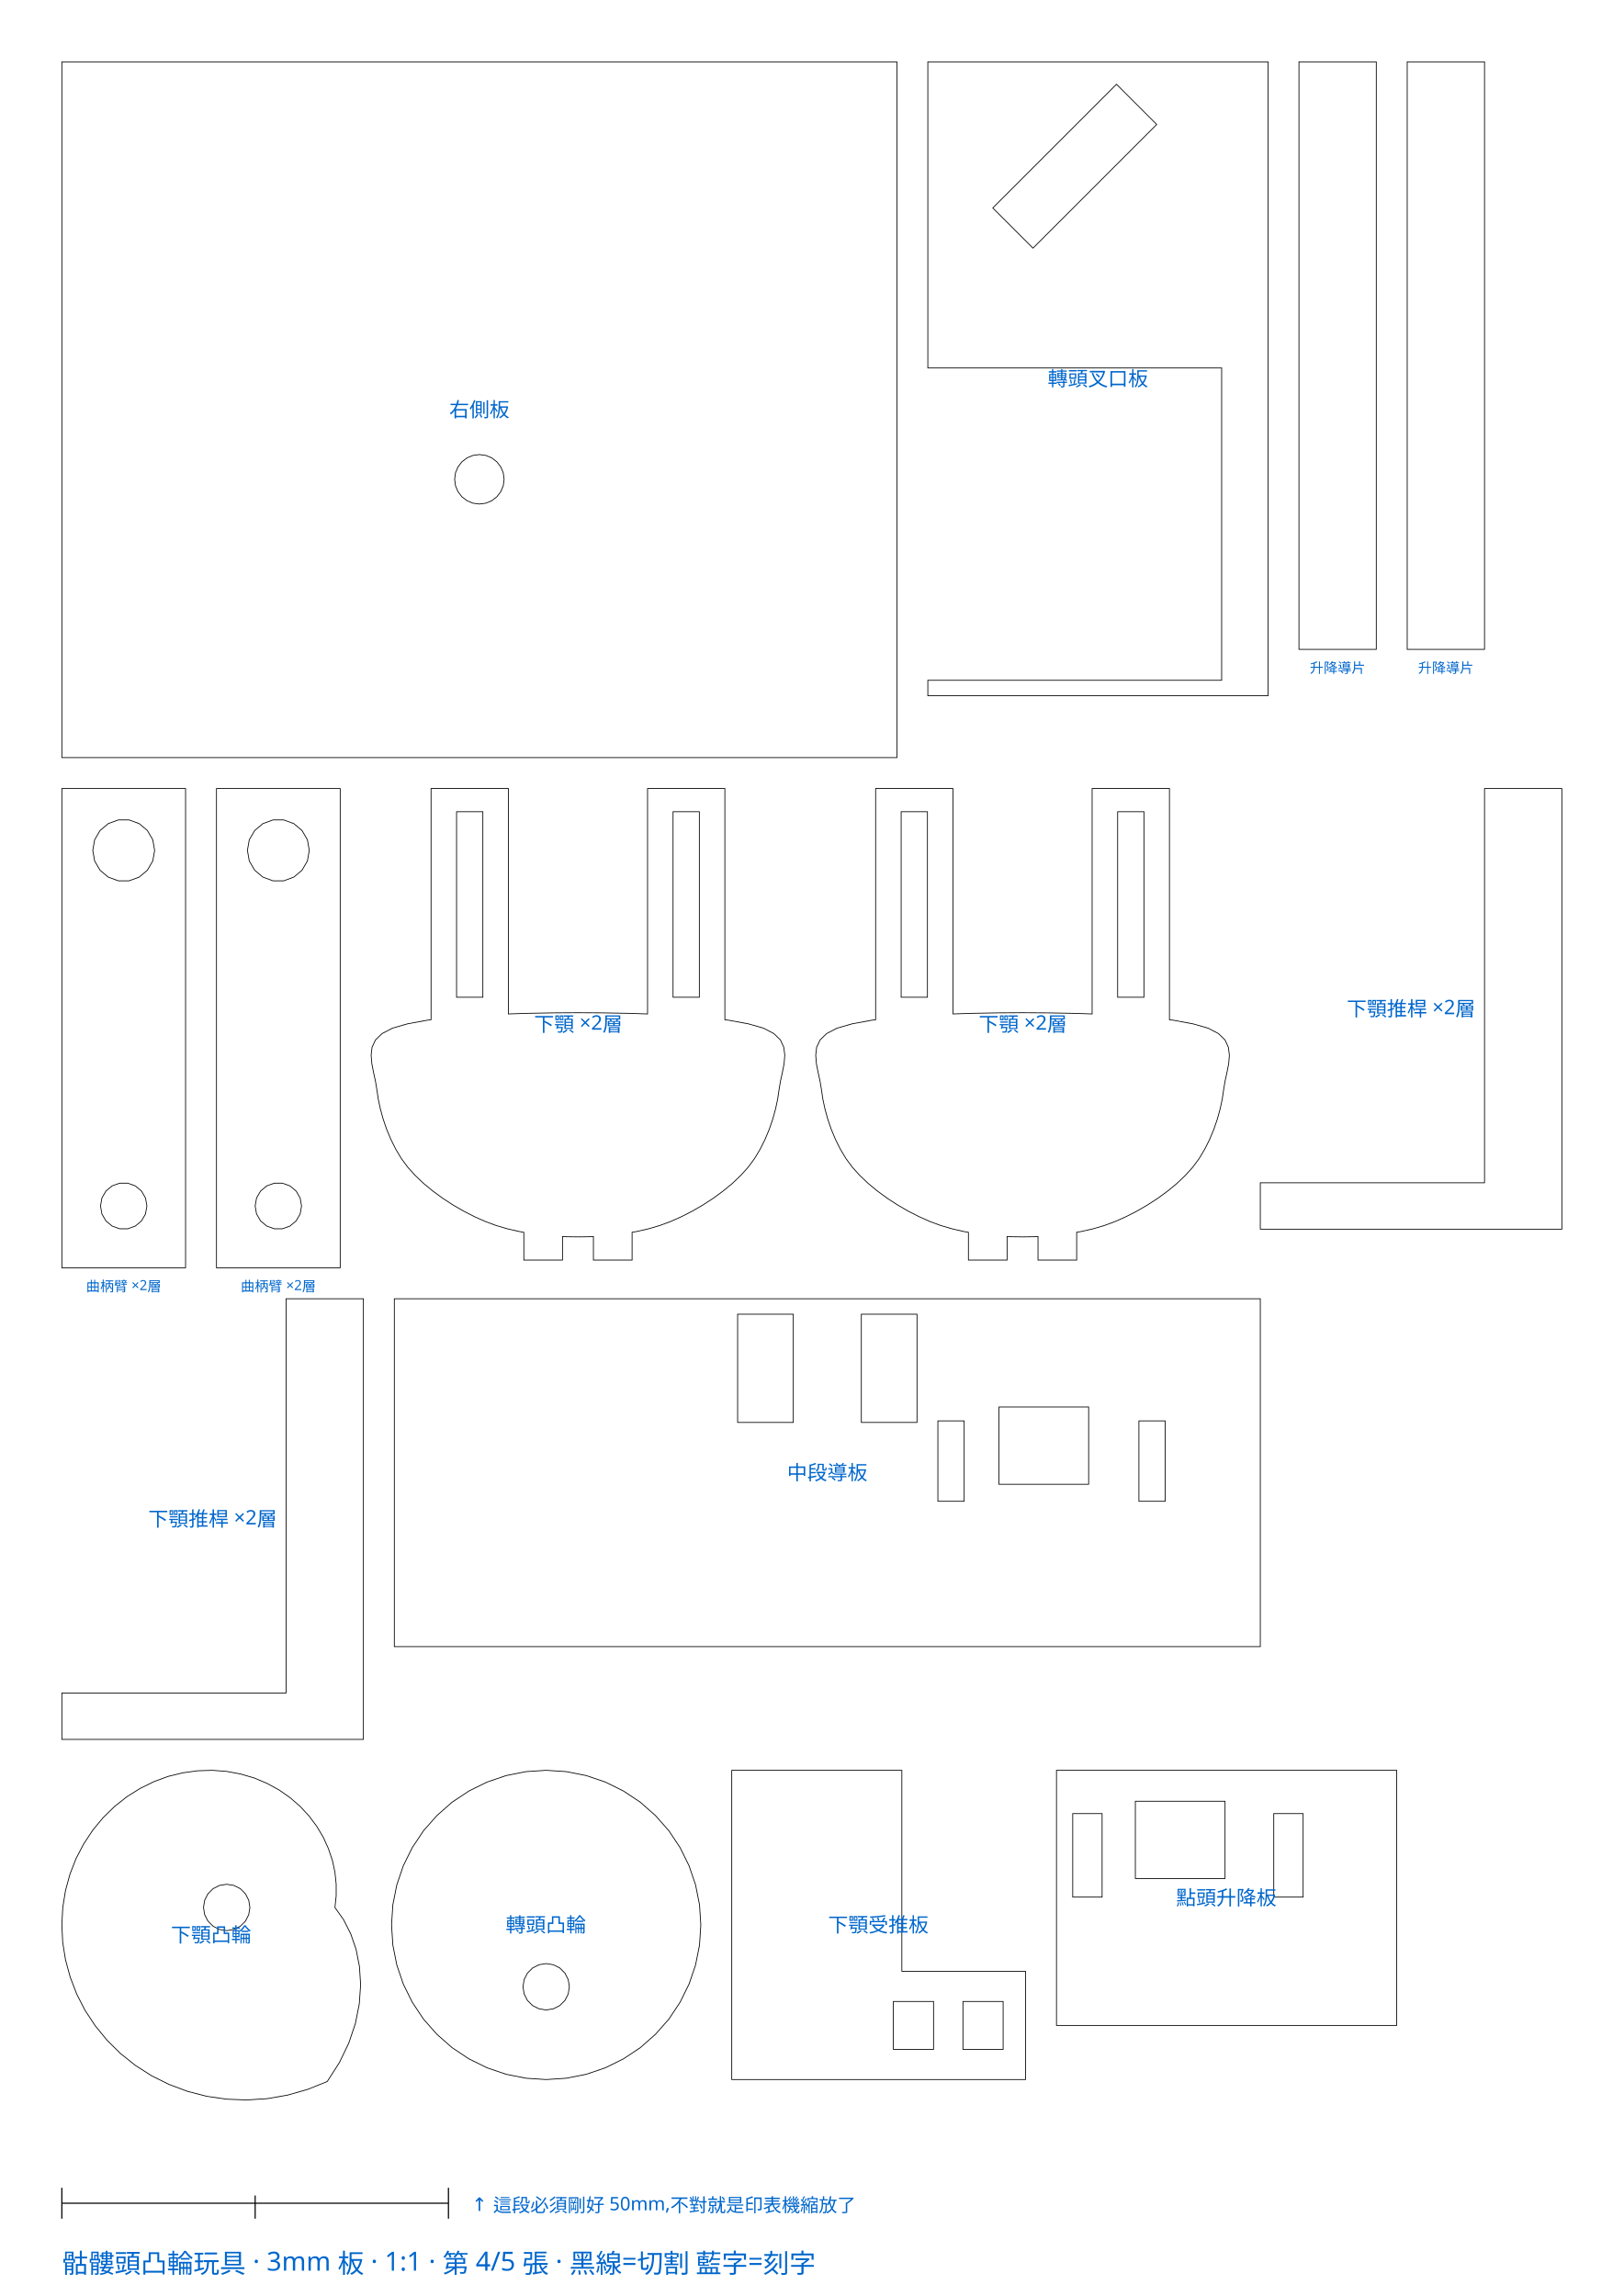
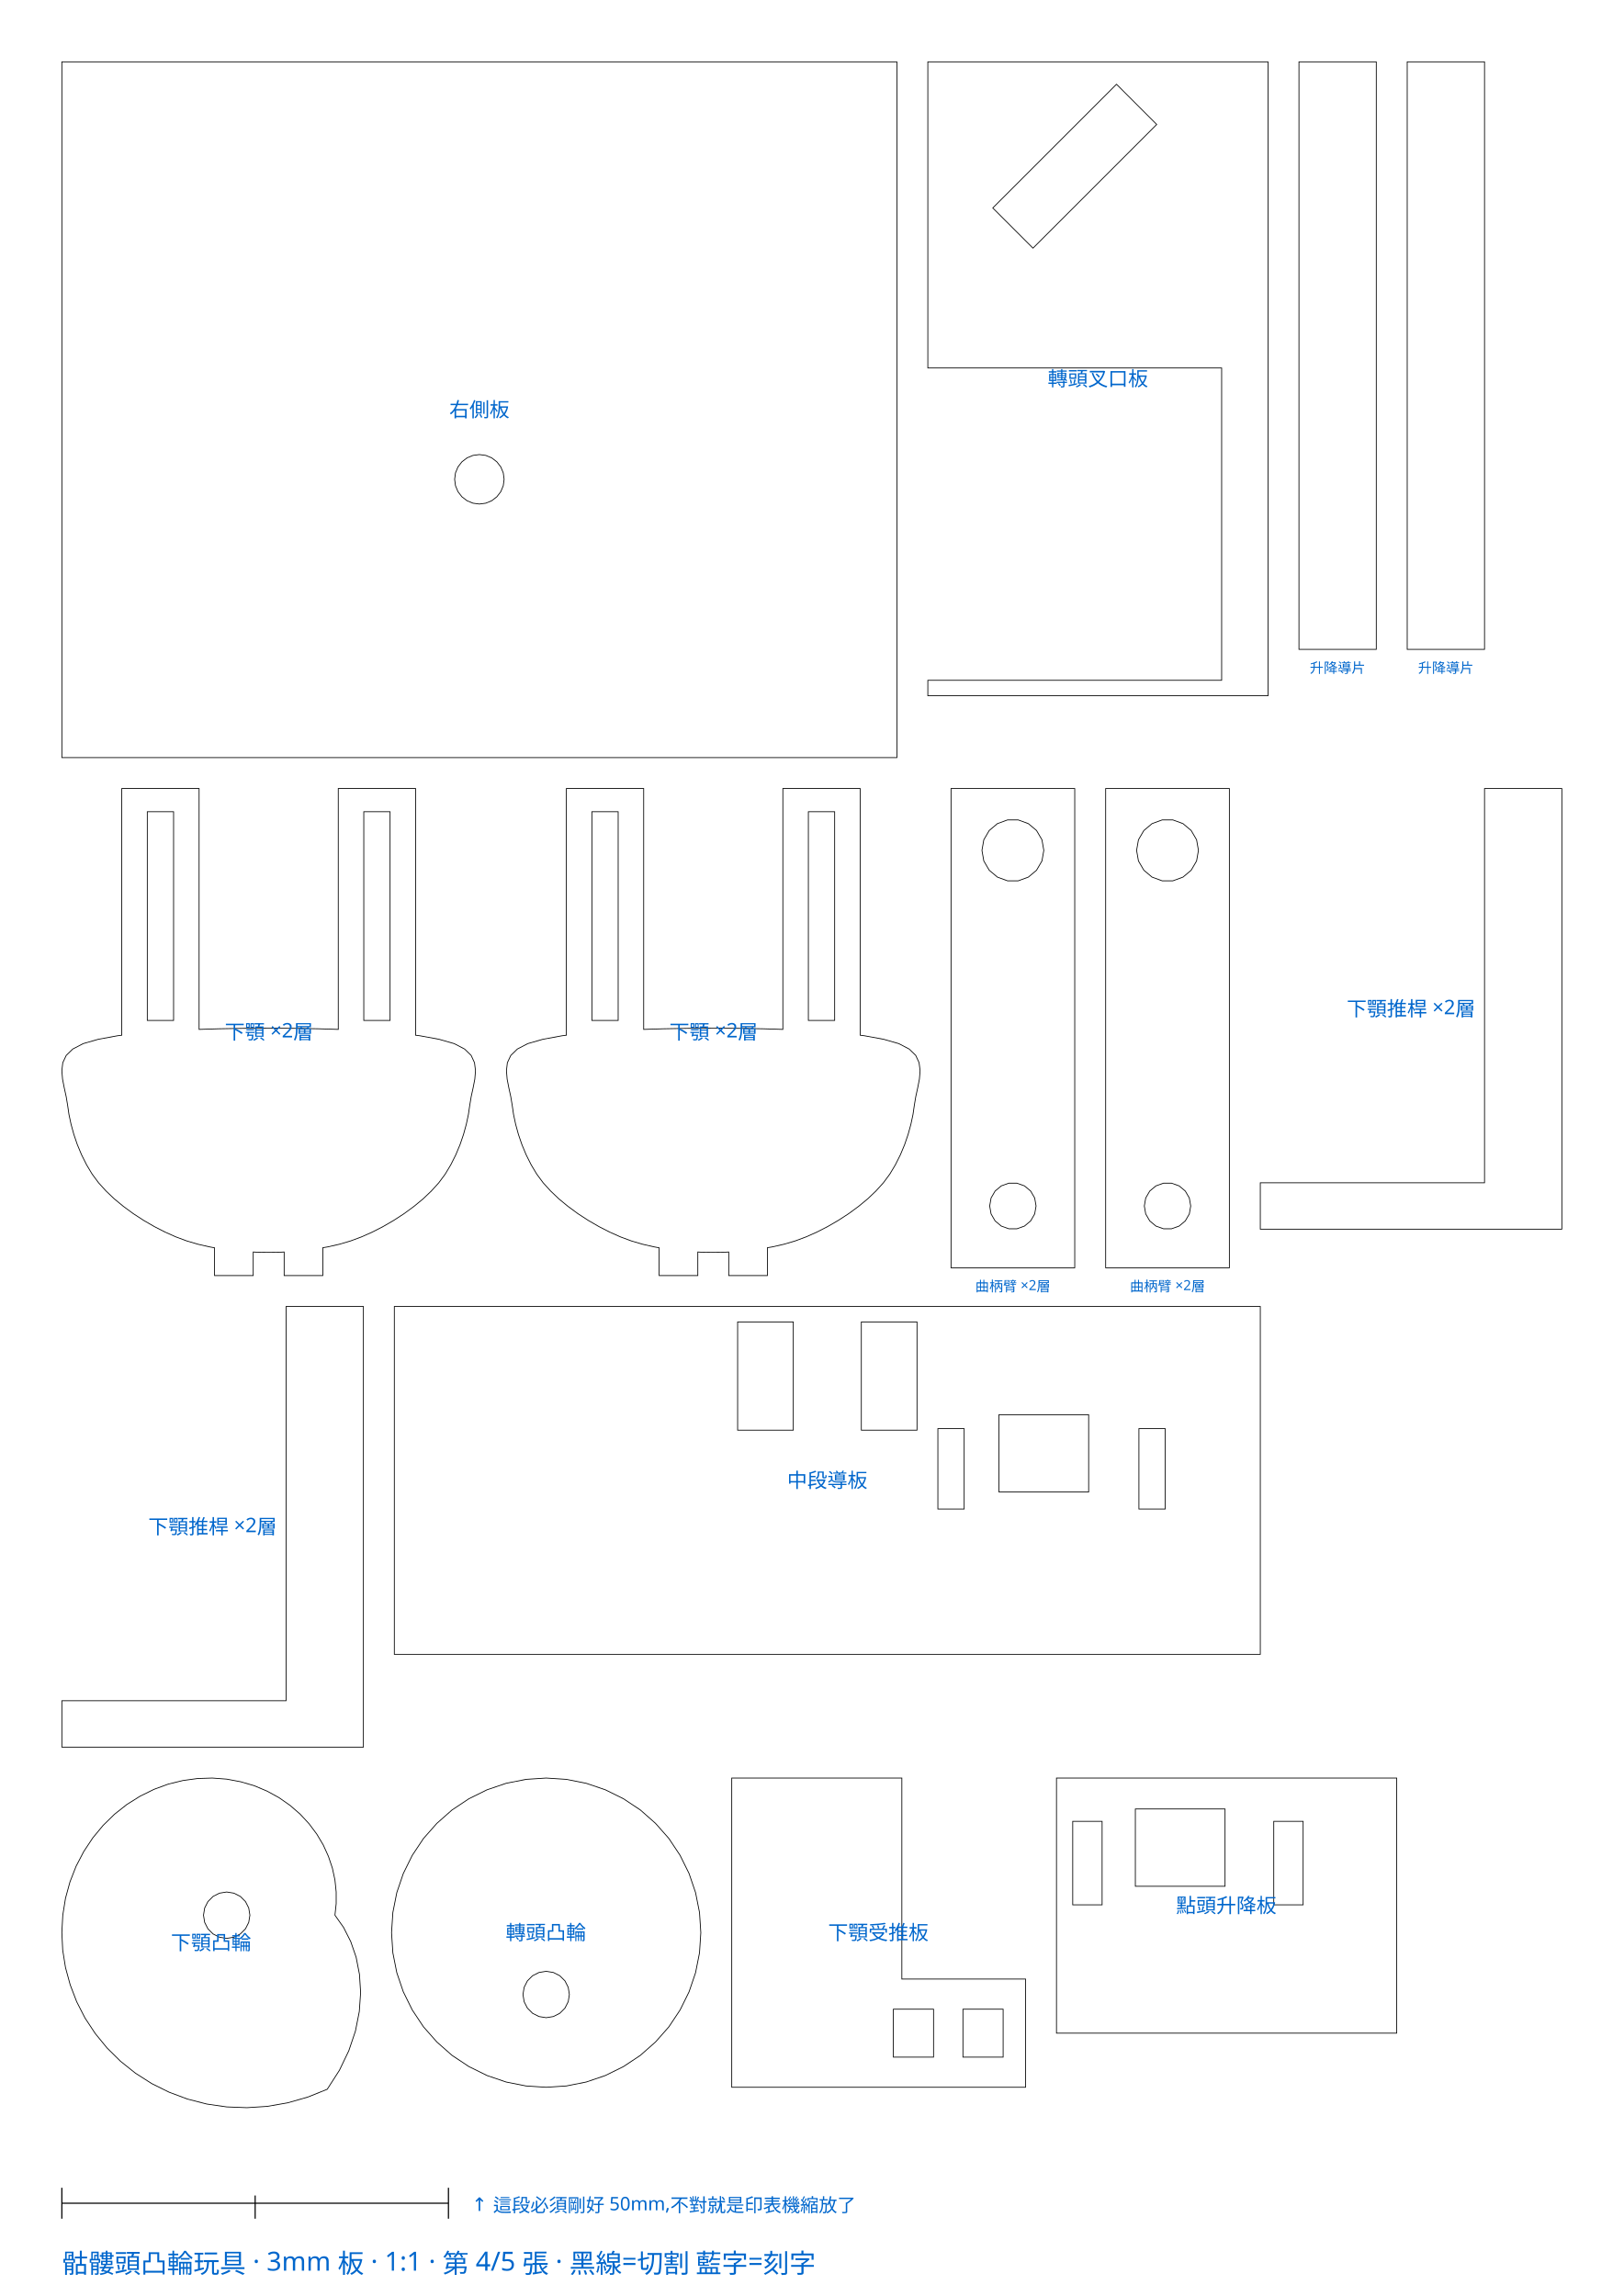
<svg xmlns="http://www.w3.org/2000/svg" width="210mm" height="297mm" viewBox="0 0 210 297">
  <style>
    polygon{fill:none;stroke:#000;stroke-width:.1}
    .lb{fill:#06c;font:2.6px "Noto Sans TC",sans-serif;text-anchor:middle;dominant-baseline:middle}
    .hd{fill:#06c;font:3.4px sans-serif}
  </style>
  <g stroke="#000" stroke-width=".15" fill="none">
    <path d="M8,285 h50 M8,283 v4 M33,284 v3 M58,283 v4" />
  </g>
  <text class="hd" style="font-size:2.4px" x="61" y="286">↑ 這段必須剛好 50mm,不對就是印表機縮放了</text>
  <text class="hd" x="8" y="294">骷髏頭凸輪玩具 · 3mm 板 · 1:1 · 第 4/5 張 · 黑線=切割 藍字=刻字</text>
  <g>
    <polygon points="8.00,98.00 116.00,98.00 116.00,8.00 8.00,8.00" />
    <polygon points="65.09,62.83 64.77,63.60 64.26,64.26 63.60,64.77 62.83,65.09 62.00,65.20 61.17,65.09 60.40,64.77 59.74,64.26 59.23,63.60 58.91,62.83 58.80,62.00 58.91,61.17 59.23,60.40 59.74,59.74 60.40,59.23 61.17,58.91 62.00,58.80 62.83,58.91 63.60,59.23 64.26,59.74 64.77,60.40 65.09,61.17 65.20,62.00" />
    <text class="lb" style="font-size:2.6px" x="62.0" y="53.0">右側板</text>
  </g>
  <g>
    <polygon points="120.00,90.00 164.00,90.00 164.00,8.00 120.00,8.00 120.00,47.60 158.00,47.60 158.00,88.00 120.00,88.00" />
    <polygon points="133.60,32.10 149.60,16.10 144.40,10.90 128.40,26.90" />
    <text class="lb" style="font-size:2.6px" x="142.0" y="49.0">轉頭叉口板</text>
  </g>
  <g>
    <polygon points="168.00,84.00 178.00,84.00 178.00,8.00 168.00,8.00" />
    <text class="lb" style="font-size:1.8px" x="173.0" y="86.4">升降導片</text>
  </g>
  <g>
    <polygon points="182.00,84.00 192.00,84.00 192.00,8.00 182.00,8.00" />
    <text class="lb" style="font-size:1.8px" x="187.0" y="86.4">升降導片</text>
  </g>
  <g>
-     <polygon points="8.00,164.00 24.00,164.00 24.00,102.00 8.00,102.00" />
-     <polygon points="18.82,157.03 18.30,157.93 17.50,158.60 16.52,158.95 15.48,158.95 14.50,158.60 13.70,157.93 13.18,157.03 13.00,156.00 13.18,154.97 13.70,154.07 14.50,153.40 15.48,153.05 16.52,153.05 17.50,153.40 18.30,154.07 18.82,154.97 19.00,156.00" />
-     <polygon points="19.76,111.37 19.06,112.57 18.00,113.46 16.69,113.94 15.31,113.94 14.00,113.46 12.94,112.57 12.24,111.37 12.00,110.00 12.24,108.63 12.94,107.43 14.00,106.54 15.31,106.06 16.69,106.06 18.00,106.54 19.06,107.43 19.76,108.63 20.00,110.00" />
-     <text class="lb" style="font-size:1.8px" x="16.0" y="166.4">曲柄臂 ×2層</text>
+     <polygon points="43.75,133.16 43.75,102.00 53.75,102.00 53.75,133.91 54.30,133.98 56.80,134.44 58.75,135.00 60.09,135.70 60.94,136.53 61.37,137.47 61.50,138.50 61.41,139.59 61.19,140.72 60.94,141.86 60.75,143.00 60.58,144.17 60.31,145.43 59.95,146.74 59.50,148.06 58.95,149.38 58.31,150.66 57.58,151.88 56.75,153.00 55.80,154.05 54.72,155.08 53.53,156.06 52.25,157.00 50.91,157.87 49.53,158.67 48.14,159.38 46.75,160.00 45.35,160.52 43.89,160.95 42.40,161.29 41.75,161.40 41.75,165.00 36.75,165.00 36.75,161.95 36.26,161.98 34.75,162.00 33.24,161.98 32.75,161.95 32.75,165.00 27.75,165.00 27.75,161.41 27.10,161.29 25.61,160.95 24.15,160.52 22.75,160.00 21.36,159.38 19.97,158.67 18.59,157.87 17.25,157.00 15.97,156.06 14.78,155.08 13.70,154.05 12.75,153.00 11.92,151.88 11.19,150.66 10.55,149.38 10.00,148.06 9.55,146.74 9.19,145.43 8.92,144.17 8.75,143.00 8.56,141.86 8.31,140.72 8.09,139.59 8.00,138.50 8.12,137.47 8.56,136.53 9.41,135.70 10.75,135.00 10.75,135.00 12.70,134.44 15.20,133.98 15.75,133.91 15.75,102.00 25.75,102.00 25.75,133.16 28.23,133.08 31.60,133.02 34.75,133.00 37.90,133.02 41.27,133.08" />
+     <polygon points="19.05,105.00 22.45,105.00 22.45,132.00 19.05,132.00" />
+     <polygon points="47.05,105.00 50.45,105.00 50.45,132.00 47.05,132.00" />
+     <text class="lb" style="font-size:2.6px" x="34.8" y="133.5">下顎 ×2層</text>
  </g>
  <g>
-     <polygon points="28.00,164.00 44.00,164.00 44.00,102.00 28.00,102.00" />
-     <polygon points="38.82,157.03 38.30,157.93 37.50,158.60 36.52,158.95 35.48,158.95 34.50,158.60 33.70,157.93 33.18,157.03 33.00,156.00 33.18,154.97 33.70,154.07 34.50,153.40 35.48,153.05 36.52,153.05 37.50,153.40 38.30,154.07 38.82,154.97 39.00,156.00" />
-     <polygon points="39.76,111.37 39.06,112.57 38.00,113.46 36.69,113.94 35.31,113.94 34.00,113.46 32.94,112.57 32.24,111.37 32.00,110.00 32.24,108.63 32.94,107.43 34.00,106.54 35.31,106.06 36.69,106.06 38.00,106.54 39.06,107.43 39.76,108.63 40.00,110.00" />
-     <text class="lb" style="font-size:1.8px" x="36.0" y="166.4">曲柄臂 ×2層</text>
+     <polygon points="101.25,133.16 101.25,102.00 111.25,102.00 111.25,133.91 111.80,133.98 114.30,134.44 116.25,135.00 117.59,135.70 118.44,136.53 118.87,137.47 119.00,138.50 118.91,139.59 118.69,140.72 118.44,141.86 118.25,143.00 118.08,144.17 117.81,145.43 117.45,146.74 117.00,148.06 116.45,149.38 115.81,150.66 115.08,151.88 114.25,153.00 113.30,154.05 112.22,155.08 111.03,156.06 109.75,157.00 108.41,157.87 107.03,158.67 105.64,159.38 104.25,160.00 102.85,160.52 101.39,160.95 99.90,161.29 99.25,161.40 99.25,165.00 94.25,165.00 94.25,161.95 93.76,161.98 92.25,162.00 90.74,161.98 90.25,161.95 90.25,165.00 85.25,165.00 85.25,161.41 84.60,161.29 83.11,160.95 81.65,160.52 80.25,160.00 78.86,159.38 77.47,158.67 76.09,157.87 74.75,157.00 73.47,156.06 72.28,155.08 71.20,154.05 70.25,153.00 69.42,151.88 68.69,150.66 68.05,149.38 67.50,148.06 67.05,146.74 66.69,145.43 66.42,144.17 66.25,143.00 66.06,141.86 65.81,140.72 65.59,139.59 65.50,138.50 65.62,137.47 66.06,136.53 66.91,135.70 68.25,135.00 68.25,135.00 70.20,134.44 72.70,133.98 73.25,133.91 73.25,102.00 83.25,102.00 83.25,133.16 85.73,133.08 89.10,133.02 92.25,133.00 95.40,133.02 98.77,133.08" />
+     <polygon points="76.55,105.00 79.95,105.00 79.95,132.00 76.55,132.00" />
+     <polygon points="104.55,105.00 107.95,105.00 107.95,132.00 104.55,132.00" />
+     <text class="lb" style="font-size:2.6px" x="92.3" y="133.5">下顎 ×2層</text>
  </g>
  <g>
-     <polygon points="83.75,131.16 83.75,102.00 93.75,102.00 93.75,131.91 94.30,131.98 96.80,132.44 98.75,133.00 100.09,133.70 100.94,134.53 101.37,135.47 101.50,136.50 101.41,137.59 101.19,138.72 100.94,139.86 100.75,141.00 100.58,142.17 100.31,143.43 99.95,144.74 99.50,146.06 98.95,147.38 98.31,148.66 97.58,149.88 96.75,151.00 95.80,152.05 94.72,153.08 93.53,154.06 92.25,155.00 90.91,155.87 89.53,156.67 88.14,157.38 86.75,158.00 85.35,158.52 83.89,158.95 82.40,159.29 81.75,159.40 81.75,163.00 76.75,163.00 76.75,159.95 76.26,159.98 74.75,160.00 73.24,159.98 72.75,159.95 72.75,163.00 67.75,163.00 67.75,159.41 67.10,159.29 65.61,158.95 64.15,158.52 62.75,158.00 61.36,157.38 59.97,156.67 58.59,155.87 57.25,155.00 55.97,154.06 54.78,153.08 53.70,152.05 52.75,151.00 51.92,149.88 51.19,148.66 50.55,147.38 50.00,146.06 49.55,144.74 49.19,143.43 48.92,142.17 48.75,141.00 48.56,139.86 48.31,138.72 48.09,137.59 48.00,136.50 48.12,135.47 48.56,134.53 49.41,133.70 50.75,133.00 50.75,133.00 52.70,132.44 55.20,131.98 55.75,131.91 55.75,102.00 65.75,102.00 65.75,131.16 68.23,131.08 71.60,131.02 74.75,131.00 77.90,131.02 81.27,131.08" />
-     <polygon points="59.05,105.00 62.45,105.00 62.45,129.00 59.05,129.00" />
-     <polygon points="87.05,105.00 90.45,105.00 90.45,129.00 87.05,129.00" />
-     <text class="lb" style="font-size:2.6px" x="74.8" y="132.5">下顎 ×2層</text>
+     <polygon points="123.00,164.00 139.00,164.00 139.00,102.00 123.00,102.00" />
+     <polygon points="133.82,157.03 133.30,157.93 132.50,158.60 131.52,158.95 130.48,158.95 129.50,158.60 128.70,157.93 128.18,157.03 128.00,156.00 128.18,154.97 128.70,154.07 129.50,153.40 130.48,153.05 131.52,153.05 132.50,153.40 133.30,154.07 133.82,154.97 134.00,156.00" />
+     <polygon points="134.76,111.37 134.06,112.57 133.00,113.46 131.69,113.94 130.31,113.94 129.00,113.46 127.94,112.57 127.24,111.37 127.00,110.00 127.24,108.63 127.94,107.43 129.00,106.54 130.31,106.06 131.69,106.06 133.00,106.54 134.06,107.43 134.76,108.63 135.00,110.00" />
+     <text class="lb" style="font-size:1.8px" x="131.0" y="166.4">曲柄臂 ×2層</text>
  </g>
  <g>
-     <polygon points="141.25,131.16 141.25,102.00 151.25,102.00 151.25,131.91 151.80,131.98 154.30,132.44 156.25,133.00 157.59,133.70 158.44,134.53 158.87,135.47 159.00,136.50 158.91,137.59 158.69,138.72 158.44,139.86 158.25,141.00 158.08,142.17 157.81,143.43 157.45,144.74 157.00,146.06 156.45,147.38 155.81,148.66 155.08,149.88 154.25,151.00 153.30,152.05 152.22,153.08 151.03,154.06 149.75,155.00 148.41,155.87 147.03,156.67 145.64,157.38 144.25,158.00 142.85,158.52 141.39,158.95 139.90,159.29 139.25,159.40 139.25,163.00 134.25,163.00 134.25,159.95 133.76,159.98 132.25,160.00 130.74,159.98 130.25,159.95 130.25,163.00 125.25,163.00 125.25,159.41 124.60,159.29 123.11,158.95 121.65,158.52 120.25,158.00 118.86,157.38 117.47,156.67 116.09,155.87 114.75,155.00 113.47,154.06 112.28,153.08 111.20,152.05 110.25,151.00 109.42,149.88 108.69,148.66 108.05,147.38 107.50,146.06 107.05,144.74 106.69,143.43 106.42,142.17 106.25,141.00 106.06,139.86 105.81,138.72 105.59,137.59 105.50,136.50 105.62,135.47 106.06,134.53 106.91,133.70 108.25,133.00 108.25,133.00 110.20,132.44 112.70,131.98 113.25,131.91 113.25,102.00 123.25,102.00 123.25,131.16 125.73,131.08 129.10,131.02 132.25,131.00 135.40,131.02 138.77,131.08" />
-     <polygon points="116.55,105.00 119.95,105.00 119.95,129.00 116.55,129.00" />
-     <polygon points="144.55,105.00 147.95,105.00 147.95,129.00 144.55,129.00" />
-     <text class="lb" style="font-size:2.6px" x="132.3" y="132.5">下顎 ×2層</text>
+     <polygon points="143.00,164.00 159.00,164.00 159.00,102.00 143.00,102.00" />
+     <polygon points="153.82,157.03 153.30,157.93 152.50,158.60 151.52,158.95 150.48,158.95 149.50,158.60 148.70,157.93 148.18,157.03 148.00,156.00 148.18,154.97 148.70,154.07 149.50,153.40 150.48,153.05 151.52,153.05 152.50,153.40 153.30,154.07 153.82,154.97 154.00,156.00" />
+     <polygon points="154.76,111.37 154.06,112.57 153.00,113.46 151.69,113.94 150.31,113.94 149.00,113.46 147.94,112.57 147.24,111.37 147.00,110.00 147.24,108.63 147.94,107.43 149.00,106.54 150.31,106.06 151.69,106.06 153.00,106.54 154.06,107.43 154.76,108.63 155.00,110.00" />
+     <text class="lb" style="font-size:1.8px" x="151.0" y="166.4">曲柄臂 ×2層</text>
  </g>
  <g>
    <polygon points="163.00,159.00 202.00,159.00 202.00,102.00 192.00,102.00 192.00,153.00 163.00,153.00" />
    <text class="lb" style="font-size:2.6px" x="182.5" y="130.5">下顎推桿 ×2層</text>
  </g>
  <g>
-     <polygon points="8.00,225.00 47.00,225.00 47.00,168.00 37.00,168.00 37.00,219.00 8.00,219.00" />
-     <text class="lb" style="font-size:2.6px" x="27.5" y="196.5">下顎推桿 ×2層</text>
+     <polygon points="8.00,226.00 47.00,226.00 47.00,169.00 37.00,169.00 37.00,220.00 8.00,220.00" />
+     <text class="lb" style="font-size:2.6px" x="27.5" y="197.5">下顎推桿 ×2層</text>
  </g>
  <g>
-     <polygon points="51.00,213.00 163.00,213.00 163.00,168.00 51.00,168.00" />
-     <polygon points="95.40,170.00 102.60,170.00 102.60,184.00 95.40,184.00" />
-     <polygon points="111.40,170.00 118.60,170.00 118.60,184.00 111.40,184.00" />
-     <polygon points="129.20,182.00 140.80,182.00 140.80,192.00 129.20,192.00" />
-     <polygon points="121.30,183.80 124.70,183.80 124.70,194.20 121.30,194.20" />
-     <polygon points="147.30,183.80 150.70,183.80 150.70,194.20 147.30,194.20" />
-     <text class="lb" style="font-size:2.6px" x="107.0" y="190.5">中段導板</text>
+     <polygon points="51.00,214.00 163.00,214.00 163.00,169.00 51.00,169.00" />
+     <polygon points="95.40,171.00 102.60,171.00 102.60,185.00 95.40,185.00" />
+     <polygon points="111.40,171.00 118.60,171.00 118.60,185.00 111.40,185.00" />
+     <polygon points="129.20,183.00 140.80,183.00 140.80,193.00 129.20,193.00" />
+     <polygon points="121.30,184.80 124.70,184.80 124.70,195.20 121.30,195.20" />
+     <polygon points="147.30,184.80 150.70,184.80 150.70,195.20 147.30,195.20" />
+     <text class="lb" style="font-size:2.6px" x="107.0" y="191.5">中段導板</text>
  </g>
  <g>
-     <polygon points="43.32,246.74 43.48,245.25 43.48,243.73 43.32,242.19 42.99,240.66 42.48,239.14 41.81,237.66 40.97,236.25 39.97,234.91 38.82,233.67 37.52,232.54 36.09,231.54 34.54,230.69 32.88,229.99 31.13,229.48 29.32,229.14 27.46,229.00 25.56,229.06 23.66,229.32 21.77,229.78 19.92,230.46 18.13,231.34 16.42,232.41 14.81,233.68 13.33,235.13 12.00,236.74 10.83,238.51 9.84,240.41 9.05,242.43 8.47,244.55 8.12,246.74 8.00,248.98 8.11,251.25 8.47,253.51 9.08,255.75 9.92,257.94 11.00,260.05 12.32,262.05 13.85,263.92 15.59,265.64 17.52,267.18 19.62,268.52 21.88,269.64 24.26,270.53 26.75,271.17 29.32,271.54 31.94,271.64 34.58,271.47 37.21,271.01 39.80,270.27 42.32,269.26 43.90,266.80 45.11,264.28 45.97,261.73 46.47,259.20 46.64,256.74 46.49,254.39 46.06,252.18 45.36,250.15 44.44,248.33" />
-     <polygon points="32.17,247.67 31.75,248.50 31.08,249.17 30.25,249.59 29.32,249.74 28.39,249.59 27.56,249.17 26.89,248.50 26.47,247.67 26.32,246.74 26.47,245.81 26.89,244.98 27.56,244.31 28.39,243.89 29.32,243.74 30.25,243.89 31.08,244.31 31.75,244.98 32.17,245.81 32.32,246.74" />
-     <text class="lb" style="font-size:2.6px" x="27.3" y="250.3">下顎凸輪</text>
+     <polygon points="43.32,247.74 43.48,246.25 43.48,244.73 43.32,243.19 42.99,241.66 42.48,240.14 41.81,238.66 40.97,237.25 39.97,235.91 38.82,234.67 37.52,233.54 36.09,232.54 34.54,231.69 32.88,230.99 31.13,230.48 29.32,230.14 27.46,230.00 25.56,230.06 23.66,230.32 21.77,230.78 19.92,231.46 18.13,232.34 16.42,233.41 14.81,234.68 13.33,236.13 12.00,237.74 10.83,239.51 9.84,241.41 9.05,243.43 8.47,245.55 8.12,247.74 8.00,249.98 8.11,252.25 8.47,254.51 9.08,256.75 9.92,258.94 11.00,261.05 12.32,263.05 13.85,264.92 15.59,266.64 17.52,268.18 19.62,269.52 21.88,270.64 24.26,271.53 26.75,272.17 29.32,272.54 31.94,272.64 34.58,272.47 37.21,272.01 39.80,271.27 42.32,270.26 43.90,267.80 45.11,265.28 45.97,262.73 46.47,260.20 46.64,257.74 46.49,255.39 46.06,253.18 45.36,251.15 44.44,249.33" />
+     <polygon points="32.17,248.67 31.75,249.50 31.08,250.17 30.25,250.59 29.32,250.74 28.39,250.59 27.56,250.17 26.89,249.50 26.47,248.67 26.32,247.74 26.47,246.81 26.89,245.98 27.56,245.31 28.39,244.89 29.32,244.74 30.25,244.89 31.08,245.31 31.75,245.98 32.17,246.81 32.32,247.74" />
+     <text class="lb" style="font-size:2.6px" x="27.3" y="251.3">下顎凸輪</text>
  </g>
  <g>
-     <polygon points="90.64,249.00 90.47,246.39 89.96,243.82 89.12,241.35 87.96,239.00 86.51,236.82 84.78,234.86 82.82,233.13 80.64,231.68 78.29,230.52 75.82,229.68 73.25,229.17 70.64,229.00 68.03,229.17 65.46,229.68 62.99,230.52 60.64,231.68 58.46,233.13 56.50,234.86 54.77,236.82 53.32,239.00 52.16,241.35 51.32,243.82 50.81,246.39 50.64,249.00 50.81,251.61 51.32,254.18 52.16,256.65 53.32,259.00 54.77,261.18 56.50,263.14 58.46,264.87 60.64,266.32 62.99,267.48 65.46,268.32 68.03,268.83 70.64,269.00 73.25,268.83 75.82,268.32 78.29,267.48 80.64,266.32 82.82,264.87 84.78,263.14 86.51,261.18 87.96,259.00 89.12,256.65 89.96,254.18 90.47,251.61" />
-     <polygon points="73.49,257.93 73.07,258.76 72.40,259.43 71.57,259.85 70.64,260.00 69.71,259.85 68.88,259.43 68.21,258.76 67.79,257.93 67.64,257.00 67.79,256.07 68.21,255.24 68.88,254.57 69.71,254.15 70.64,254.00 71.57,254.15 72.40,254.57 73.07,255.24 73.49,256.07 73.64,257.00" />
-     <text class="lb" style="font-size:2.6px" x="70.6" y="249.0">轉頭凸輪</text>
+     <polygon points="90.64,250.00 90.47,247.39 89.96,244.82 89.12,242.35 87.96,240.00 86.51,237.82 84.78,235.86 82.82,234.13 80.64,232.68 78.29,231.52 75.82,230.68 73.25,230.17 70.64,230.00 68.03,230.17 65.46,230.68 62.99,231.52 60.64,232.68 58.46,234.13 56.50,235.86 54.77,237.82 53.32,240.00 52.16,242.35 51.32,244.82 50.81,247.39 50.64,250.00 50.81,252.61 51.32,255.18 52.16,257.65 53.32,260.00 54.77,262.18 56.50,264.14 58.46,265.87 60.64,267.32 62.99,268.48 65.46,269.32 68.03,269.83 70.64,270.00 73.25,269.83 75.82,269.32 78.29,268.48 80.64,267.32 82.82,265.87 84.78,264.14 86.51,262.18 87.96,260.00 89.12,257.65 89.96,255.18 90.47,252.61" />
+     <polygon points="73.49,258.93 73.07,259.76 72.40,260.43 71.57,260.85 70.64,261.00 69.71,260.85 68.88,260.43 68.21,259.76 67.79,258.93 67.64,258.00 67.79,257.07 68.21,256.24 68.88,255.57 69.71,255.15 70.64,255.00 71.57,255.15 72.40,255.57 73.07,256.24 73.49,257.07 73.64,258.00" />
+     <text class="lb" style="font-size:2.6px" x="70.6" y="250.0">轉頭凸輪</text>
  </g>
  <g>
-     <polygon points="94.64,269.00 132.64,269.00 132.64,255.00 116.64,255.00 116.64,229.00 94.64,229.00" />
-     <polygon points="115.54,258.90 120.74,258.90 120.74,265.10 115.54,265.10" />
-     <polygon points="124.54,258.90 129.74,258.90 129.74,265.10 124.54,265.10" />
-     <text class="lb" style="font-size:2.6px" x="113.6" y="249.0">下顎受推板</text>
+     <polygon points="94.64,270.00 132.64,270.00 132.64,256.00 116.64,256.00 116.64,230.00 94.64,230.00" />
+     <polygon points="115.54,259.90 120.74,259.90 120.74,266.10 115.54,266.10" />
+     <polygon points="124.54,259.90 129.74,259.90 129.74,266.10 124.54,266.10" />
+     <text class="lb" style="font-size:2.6px" x="113.6" y="250.0">下顎受推板</text>
  </g>
  <g>
-     <polygon points="136.64,262.00 180.64,262.00 180.64,229.00 136.64,229.00" />
-     <polygon points="146.84,233.00 158.44,233.00 158.44,243.00 146.84,243.00" />
-     <polygon points="138.74,234.60 142.54,234.60 142.54,245.40 138.74,245.40" />
-     <polygon points="164.74,234.60 168.54,234.60 168.54,245.40 164.74,245.40" />
-     <text class="lb" style="font-size:2.6px" x="158.6" y="245.5">點頭升降板</text>
+     <polygon points="136.64,263.00 180.64,263.00 180.64,230.00 136.64,230.00" />
+     <polygon points="146.84,234.00 158.44,234.00 158.44,244.00 146.84,244.00" />
+     <polygon points="138.74,235.60 142.54,235.60 142.54,246.40 138.74,246.40" />
+     <polygon points="164.74,235.60 168.54,235.60 168.54,246.40 164.74,246.40" />
+     <text class="lb" style="font-size:2.6px" x="158.6" y="246.5">點頭升降板</text>
  </g>
</svg>
